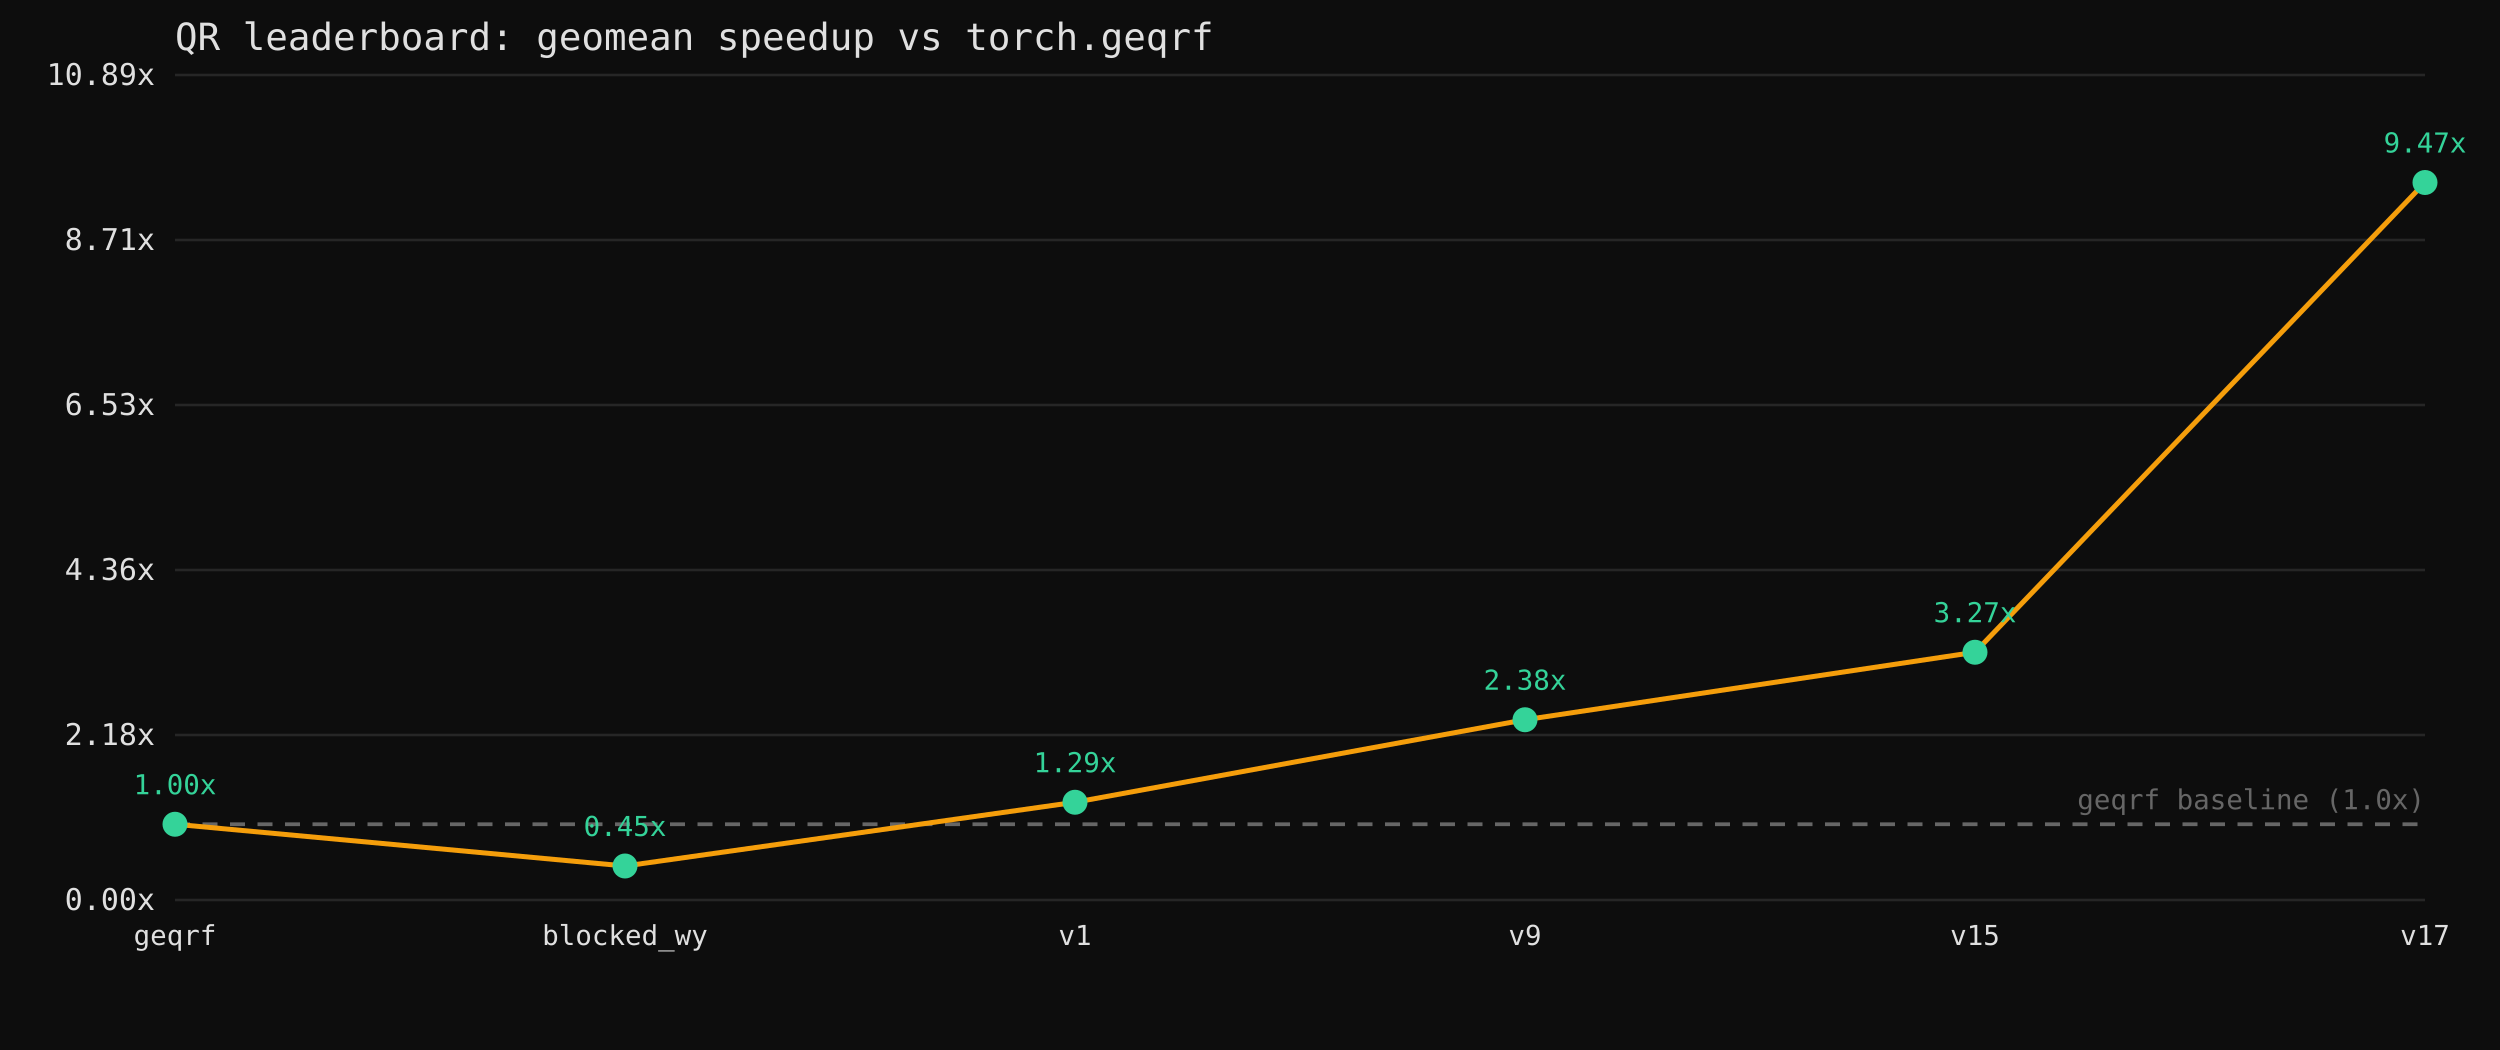
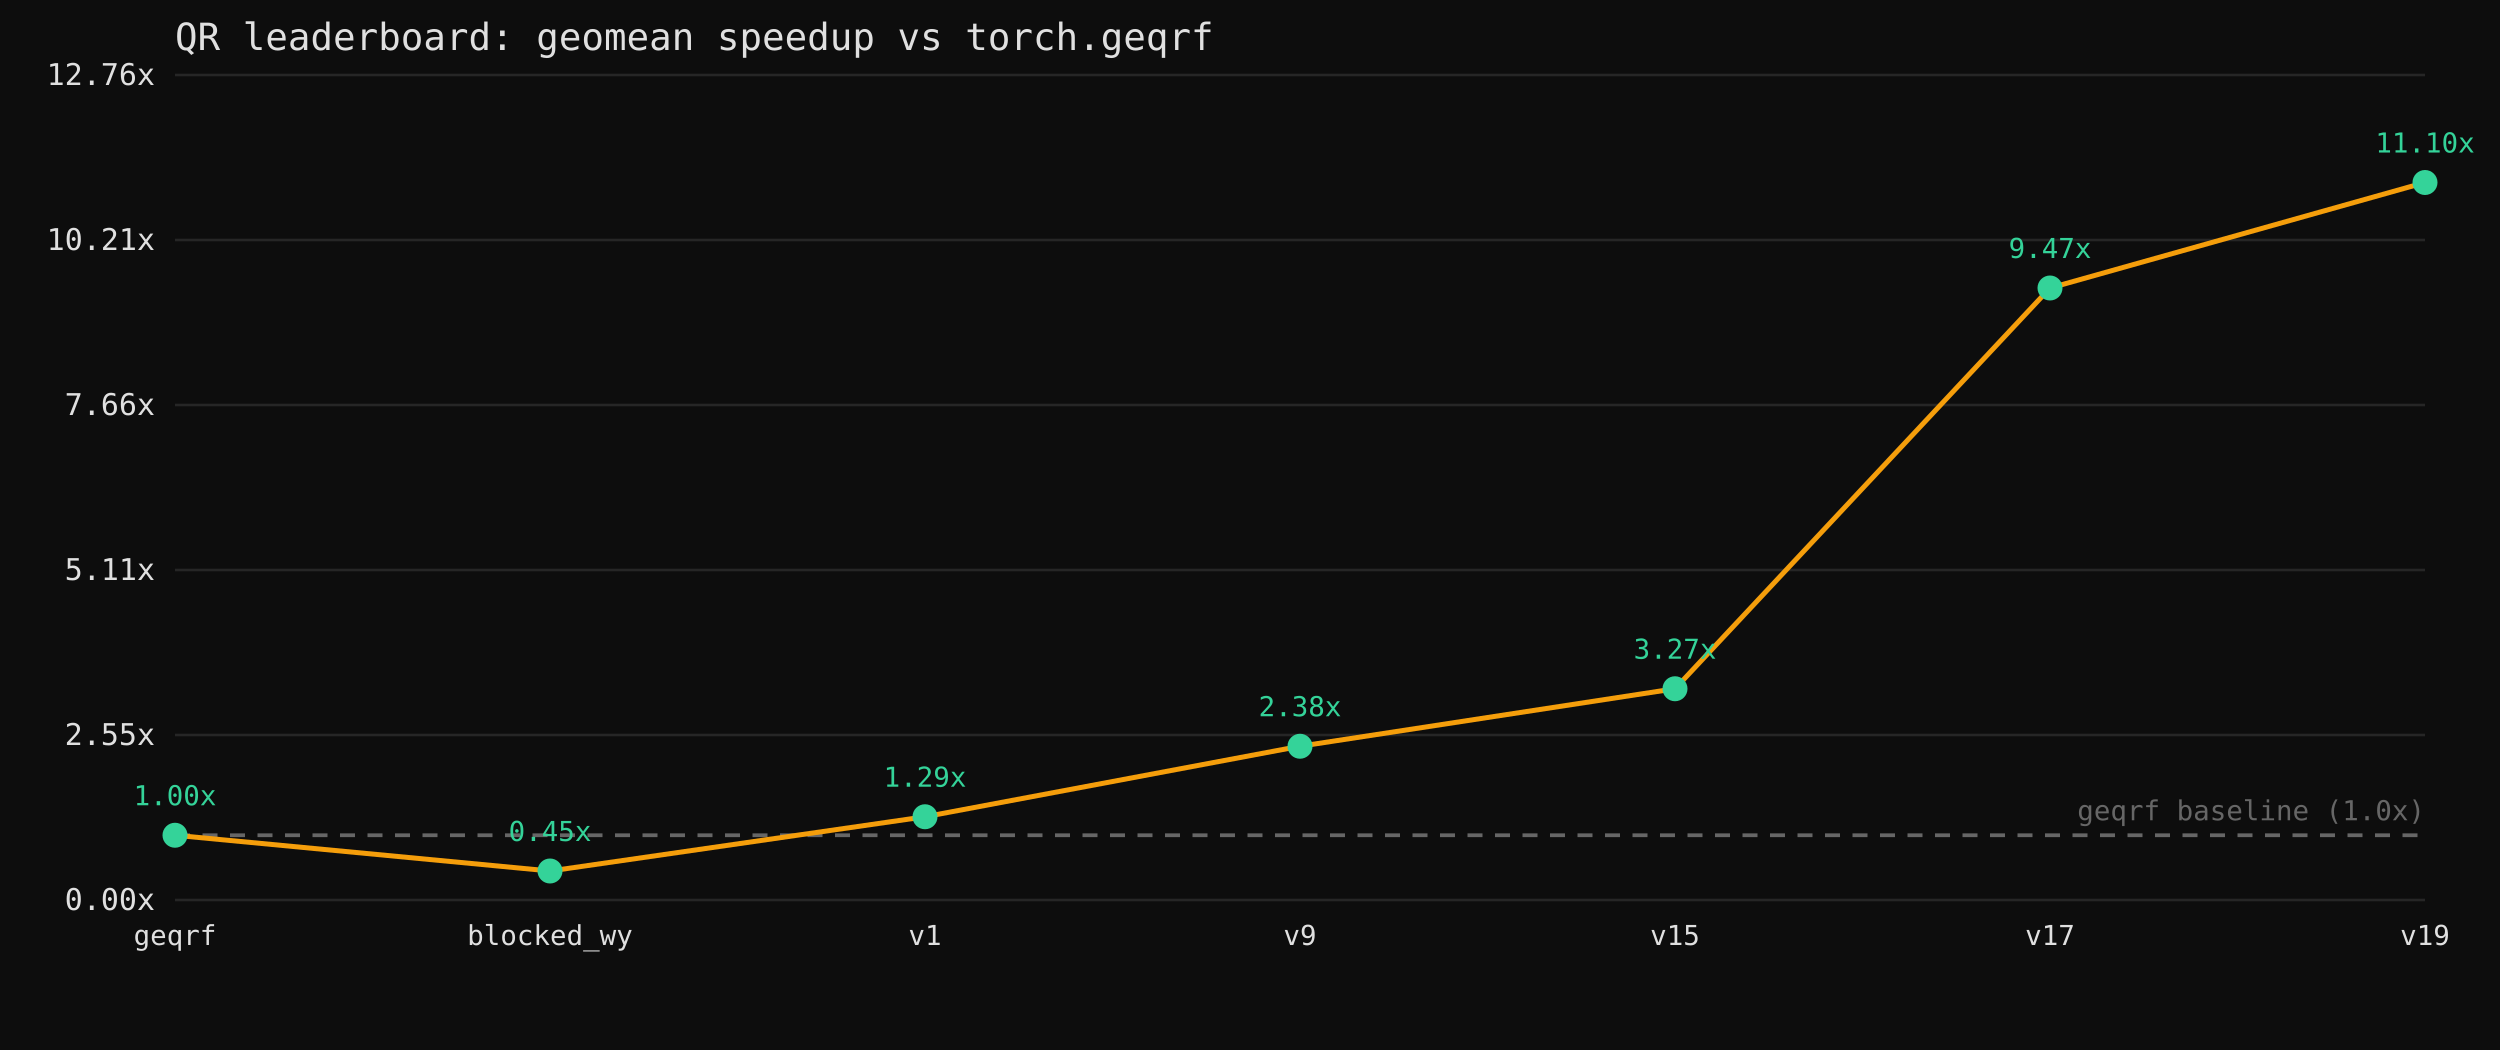
<svg xmlns="http://www.w3.org/2000/svg" width="1000" height="420" viewBox="0 0 1000 420" font-family="monospace">
  <rect width="1000" height="420" fill="#0d0d0d" />
  <text x="70" y="20" fill="#e0e0e0" font-size="15">QR leaderboard: geomean speedup vs torch.geqrf</text>
  <line x1="70" y1="360.0" x2="970" y2="360.0" stroke="#262626" stroke-width="1" />
  <text x="62" y="364.0" fill="#e0e0e0" font-size="12" text-anchor="end">0.00x</text>
  <line x1="70" y1="294.0" x2="970" y2="294.0" stroke="#262626" stroke-width="1" />
-   <text x="62" y="298.0" fill="#e0e0e0" font-size="12" text-anchor="end">2.18x</text>
+   <text x="62" y="298.0" fill="#e0e0e0" font-size="12" text-anchor="end">2.55x</text>
  <line x1="70" y1="228.0" x2="970" y2="228.0" stroke="#262626" stroke-width="1" />
-   <text x="62" y="232.0" fill="#e0e0e0" font-size="12" text-anchor="end">4.36x</text>
+   <text x="62" y="232.0" fill="#e0e0e0" font-size="12" text-anchor="end">5.11x</text>
  <line x1="70" y1="162.0" x2="970" y2="162.0" stroke="#262626" stroke-width="1" />
-   <text x="62" y="166.0" fill="#e0e0e0" font-size="12" text-anchor="end">6.53x</text>
+   <text x="62" y="166.0" fill="#e0e0e0" font-size="12" text-anchor="end">7.66x</text>
  <line x1="70" y1="96.0" x2="970" y2="96.0" stroke="#262626" stroke-width="1" />
-   <text x="62" y="100.0" fill="#e0e0e0" font-size="12" text-anchor="end">8.71x</text>
+   <text x="62" y="100.0" fill="#e0e0e0" font-size="12" text-anchor="end">10.21x</text>
  <line x1="70" y1="30.0" x2="970" y2="30.0" stroke="#262626" stroke-width="1" />
-   <text x="62" y="34.0" fill="#e0e0e0" font-size="12" text-anchor="end">10.89x</text>
-   <line x1="70" y1="329.7" x2="970" y2="329.7" stroke="#666666" stroke-width="1.5" stroke-dasharray="6 5" />
-   <text x="970" y="323.7" fill="#666666" font-size="11" text-anchor="end">geqrf baseline (1.0x)</text>
-   <polyline points="70.0,329.7 250.0,346.4 430.0,320.9 610.0,287.9 790.0,260.9 970.0,73.0" fill="none" stroke="#f59e0b" stroke-width="2" />
-   <circle cx="70.0" cy="329.7" r="5" fill="#34d399" />
-   <text x="70.0" y="317.7" fill="#34d399" font-size="11" text-anchor="middle">1.00x</text>
+   <text x="62" y="34.0" fill="#e0e0e0" font-size="12" text-anchor="end">12.76x</text>
+   <line x1="70" y1="334.1" x2="970" y2="334.1" stroke="#666666" stroke-width="1.5" stroke-dasharray="6 5" />
+   <text x="970" y="328.1" fill="#666666" font-size="11" text-anchor="end">geqrf baseline (1.0x)</text>
+   <polyline points="70.0,334.1 220.0,348.4 370.0,326.7 520.0,298.5 670.0,275.5 820.0,115.2 970.0,73.0" fill="none" stroke="#f59e0b" stroke-width="2" />
+   <circle cx="70.0" cy="334.1" r="5" fill="#34d399" />
+   <text x="70.0" y="322.1" fill="#34d399" font-size="11" text-anchor="middle">1.00x</text>
  <text x="70.0" y="378.0" fill="#e0e0e0" font-size="11" text-anchor="middle">geqrf</text>
-   <circle cx="250.0" cy="346.4" r="5" fill="#34d399" />
-   <text x="250.0" y="334.4" fill="#34d399" font-size="11" text-anchor="middle">0.45x</text>
-   <text x="250.0" y="378.0" fill="#e0e0e0" font-size="11" text-anchor="middle">blocked_wy</text>
-   <circle cx="430.0" cy="320.9" r="5" fill="#34d399" />
-   <text x="430.0" y="308.9" fill="#34d399" font-size="11" text-anchor="middle">1.29x</text>
-   <text x="430.0" y="378.0" fill="#e0e0e0" font-size="11" text-anchor="middle">v1</text>
-   <circle cx="610.0" cy="287.9" r="5" fill="#34d399" />
-   <text x="610.0" y="275.9" fill="#34d399" font-size="11" text-anchor="middle">2.38x</text>
-   <text x="610.0" y="378.0" fill="#e0e0e0" font-size="11" text-anchor="middle">v9</text>
-   <circle cx="790.0" cy="260.9" r="5" fill="#34d399" />
-   <text x="790.0" y="248.9" fill="#34d399" font-size="11" text-anchor="middle">3.27x</text>
-   <text x="790.0" y="378.0" fill="#e0e0e0" font-size="11" text-anchor="middle">v15</text>
+   <circle cx="220.0" cy="348.4" r="5" fill="#34d399" />
+   <text x="220.0" y="336.4" fill="#34d399" font-size="11" text-anchor="middle">0.45x</text>
+   <text x="220.0" y="378.0" fill="#e0e0e0" font-size="11" text-anchor="middle">blocked_wy</text>
+   <circle cx="370.0" cy="326.7" r="5" fill="#34d399" />
+   <text x="370.0" y="314.7" fill="#34d399" font-size="11" text-anchor="middle">1.29x</text>
+   <text x="370.0" y="378.0" fill="#e0e0e0" font-size="11" text-anchor="middle">v1</text>
+   <circle cx="520.0" cy="298.5" r="5" fill="#34d399" />
+   <text x="520.0" y="286.5" fill="#34d399" font-size="11" text-anchor="middle">2.38x</text>
+   <text x="520.0" y="378.0" fill="#e0e0e0" font-size="11" text-anchor="middle">v9</text>
+   <circle cx="670.0" cy="275.5" r="5" fill="#34d399" />
+   <text x="670.0" y="263.5" fill="#34d399" font-size="11" text-anchor="middle">3.27x</text>
+   <text x="670.0" y="378.0" fill="#e0e0e0" font-size="11" text-anchor="middle">v15</text>
+   <circle cx="820.0" cy="115.2" r="5" fill="#34d399" />
+   <text x="820.0" y="103.2" fill="#34d399" font-size="11" text-anchor="middle">9.47x</text>
+   <text x="820.0" y="378.0" fill="#e0e0e0" font-size="11" text-anchor="middle">v17</text>
  <circle cx="970.0" cy="73.0" r="5" fill="#34d399" />
-   <text x="970.0" y="61.0" fill="#34d399" font-size="11" text-anchor="middle">9.47x</text>
-   <text x="970.0" y="378.0" fill="#e0e0e0" font-size="11" text-anchor="middle">v17</text>
+   <text x="970.0" y="61.0" fill="#34d399" font-size="11" text-anchor="middle">11.10x</text>
+   <text x="970.0" y="378.0" fill="#e0e0e0" font-size="11" text-anchor="middle">v19</text>
</svg>
